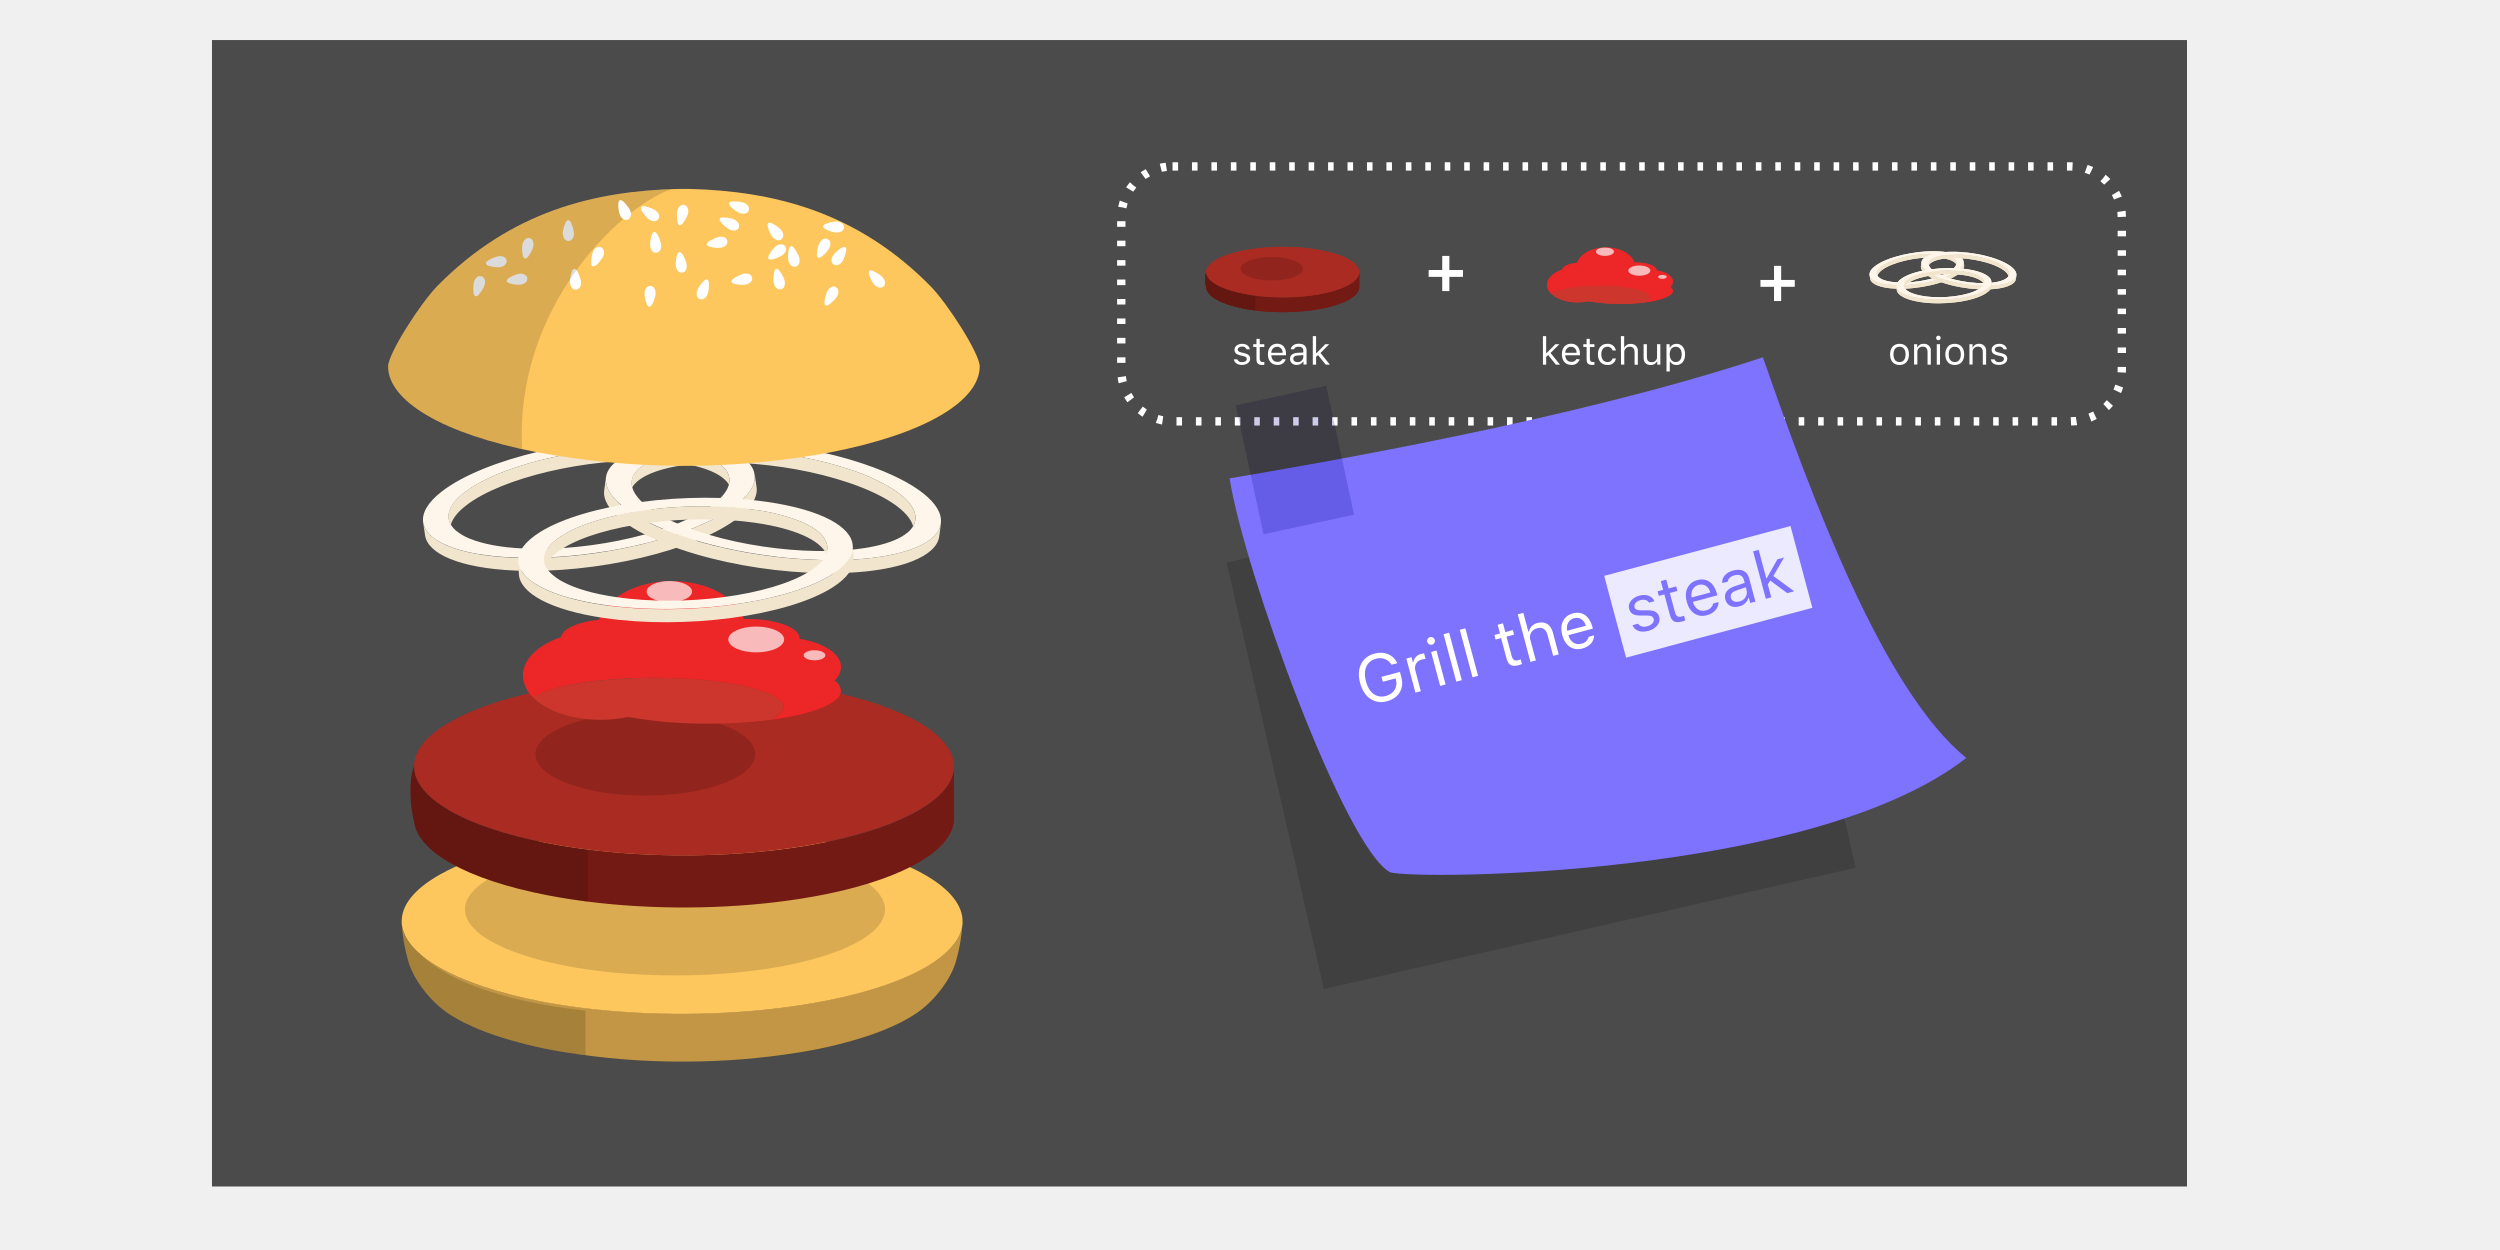
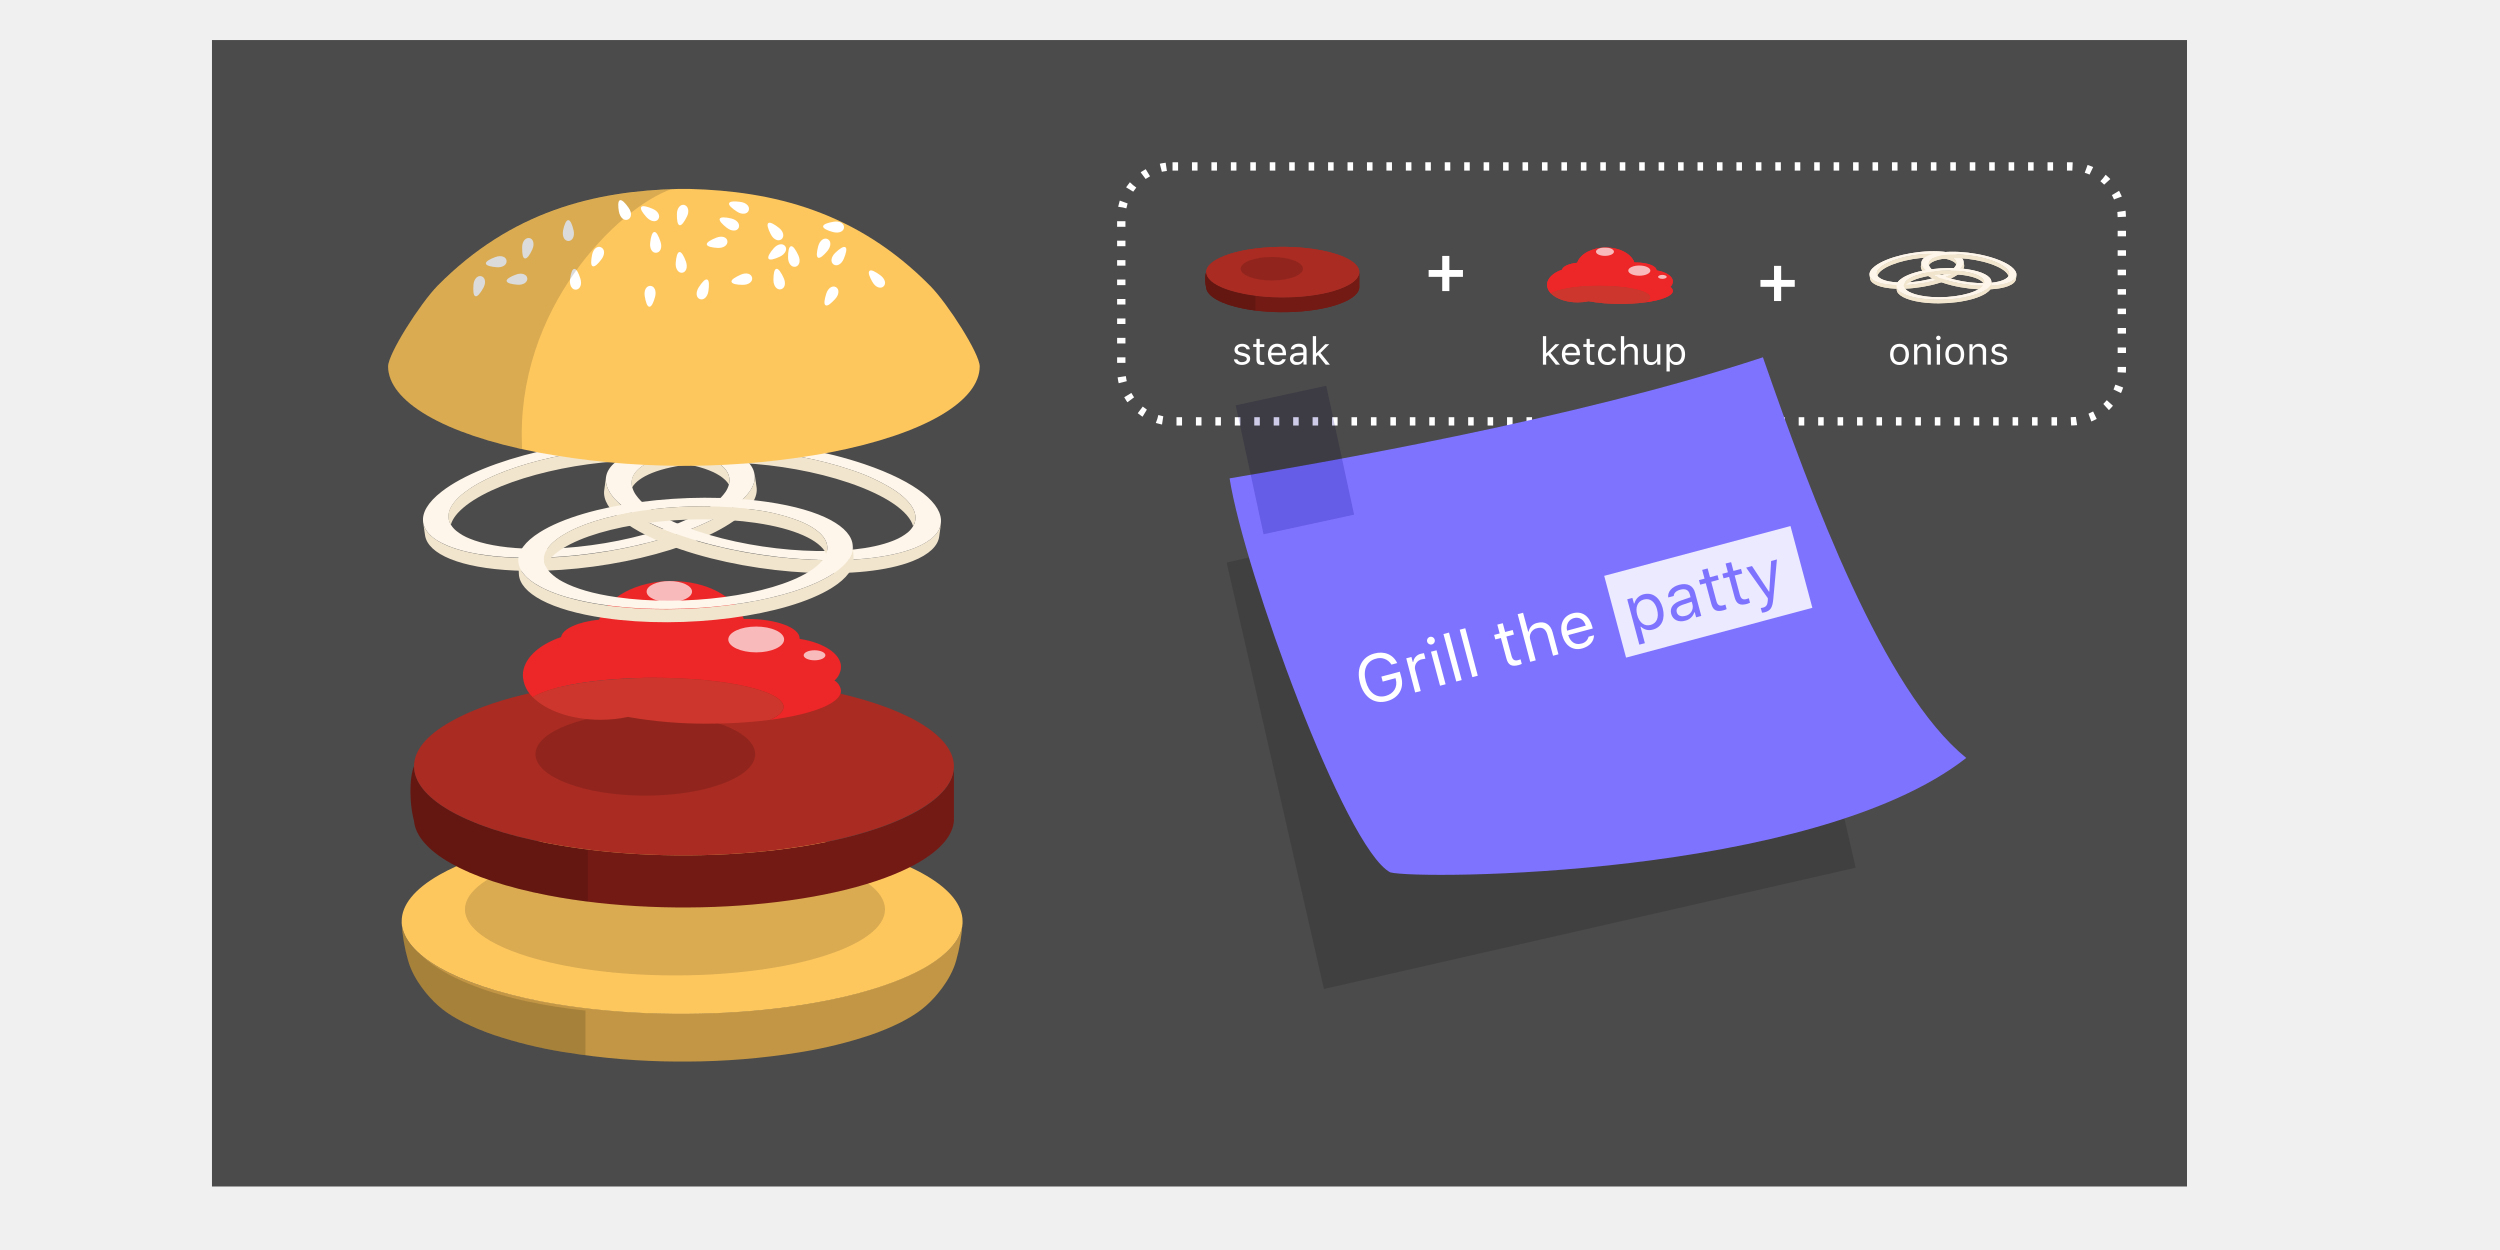
<svg xmlns="http://www.w3.org/2000/svg" xmlns:xlink="http://www.w3.org/1999/xlink" viewBox="0 0 900 450">
  <defs>
    <style>.a{fill:#c29644;}.b{fill:#fec75e;}.c,.n{fill:#4b4b4b;}.c{opacity:0.2;}.c,.r{mix-blend-mode:multiply;}.d{fill:#ed2627;}.e{fill:#fddfe0;opacity:0.8;}.f{fill:#cd362c;}.g{fill:#f1e5ce;}.h{fill:#fef6ea;}.i{fill:#741a14;}.j,.o{fill:none;}.k{fill:#a92b22;}.l{fill:#fff;}.m{isolation:isolate;}.o{stroke:#fff;stroke-miterlimit:10;stroke-width:3px;stroke-dasharray:2 5;}.p{fill:#7e73ff;}.q{fill:#eceaff;}.r{fill:#574fb0;opacity:0.3;}</style>
    <symbol id="a" viewBox="0 0 150.68 62.56">
      <path class="a" d="M150.66,25.43a47.39,47.39,0,0,1-1.69,10c-1.55,5.67-6.17,10.33-7,11.14a25.48,25.48,0,0,1-4.86,3.78l-.3.19c-.33.19-.66.39-1,.58l-.17.1c-.18.1-.35.2-.54.29-.37.21-.76.41-1.15.62l-.61.29-1,.47-.71.33-1.27.55-.5.21c-.54.22-1.08.44-1.63.64l-.4.16-1.87.67-.2.07a118.48,118.48,0,0,1-18.09,4.46l-.29.05-.68.11a192,192,0,0,1-30,2.45H73.93A191.82,191.82,0,0,1,44,60.1L43.3,60l-.3-.05a119.07,119.07,0,0,1-18.09-4.46l-.2-.07-1.87-.67-.4-.16c-.55-.2-1.09-.42-1.63-.64l-.5-.21-1.26-.55-.72-.33-1-.47-.61-.29-1.16-.62-.53-.29-.18-.1-1-.58-.31-.19A25.8,25.8,0,0,1,8.7,46.53c-.83-.81-5.45-5.47-7-11.14A46.64,46.64,0,0,1,0,25.46C.64,33.8,14,41.85,37.4,46.35c35.94,6.92,82.06,2.91,103-9C147.07,33.62,150.39,29.52,150.66,25.43Z" />
      <path class="b" d="M150.68,24.87c0,.14,0,.29,0,.43s0,.09,0,.13c-.27,4.09-3.59,8.19-10.25,12-21,11.86-67.07,15.87-103,9C14,41.85.64,33.8,0,25.46a.86.86,0,0,1,0-.16v-.13c0-.19,0-.3,0-.3H0C0,20.6,3.3,16.29,10.26,12.35c21-11.87,67.07-15.88,103-9C137.26,8,150.65,16.32,150.68,24.87Z" />
      <ellipse class="c" cx="73.42" cy="21.71" rx="56.43" ry="17.74" />
      <path class="c" d="M49.37,48.89v12q-2.73-.36-5.4-.8L43.3,60l-.3-.06a117.89,117.89,0,0,1-18.09-4.46l-.19-.07c-.64-.22-1.27-.45-1.88-.68l-.39-.14-1.63-.65-.51-.21L19,53.18l-.7-.32-1-.48-.61-.3-1.15-.6-.53-.3-.18-.09-1-.6a3,3,0,0,1-.3-.18,25.17,25.17,0,0,1-4.86-3.78c-.84-.81-5.45-5.47-7-11.14A46.06,46.06,0,0,1,0,25.25C.15,28.14,1.82,31,4.92,33.7c5.17,5.14,14.86,9.67,28.43,12.66A142.42,142.42,0,0,0,49.37,48.89Z" />
    </symbol>
    <symbol id="b" viewBox="0 0 146.05 61.89">
      <path class="i" d="M146.05,24V38.69h0c-.34,3.85-3.54,7.74-9.85,11.32C116,61.43,71.57,65.29,37,58.63c-22.4-4.31-35.2-12-36-19.94H1a31.09,31.09,0,0,1-.88-5.61C-.31,26.7,1,23.94,1,23.94c0,8.24,12.92,16.25,36,20.69,34.61,6.66,79,2.8,99.2-8.63C142.86,32.21,146.05,28.06,146.05,24Z" />
      <line class="j" x1="0.95" y1="24.72" x2="0.95" y2="37.25" />
      <path class="k" d="M146.05,23.94v0c0,4.09-3.19,8.24-9.89,12C116,47.43,71.57,51.29,37,44.63,13.87,40.19,1,32.18,1,23.94c0-4.09,3.17-8.25,9.89-12C31,.46,75.43-3.4,110,3.26,133.13,7.71,146,15.71,146.05,23.94Z" />
      <ellipse class="c" cx="63.14" cy="20.71" rx="29.51" ry="11.13" />
      <path class="c" d="M28.79,42.8c2.56.66,5.29,1.28,8.17,1.83q5.24,1,10.72,1.69v14Q42.21,59.63,37,58.63c-22.4-4.31-35.2-12-36-20H1a30.82,30.82,0,0,1-.88-5.6C-.31,26.71,1,24,1,24c0,7.2,9.9,14.23,27.84,18.85" />
    </symbol>
    <symbol id="c" viewBox="0 0 85.47 38.34">
      <path class="d" d="M85.47,29.47c0,3.41-7.75,6.37-19.12,7.85,2.36-1,3.69-2.24,3.69-3.5C70,29.5,54.52,26,35.37,26,20.29,26,7.45,28.17,2.68,31.21A8.39,8.39,0,0,1,0,25.35C0,21,4.13,17.14,10.27,15.06c.38-2.24,4.57-4.1,10.2-4.69C22.53,4.43,30.47,0,40,0S57.21,4.34,59.36,10.18h.92c7.77,0,14.07,2.34,14.07,5.22a.66.66,0,0,1,0,.14c6.46,1,11.13,4,11.13,7.57a5.07,5.07,0,0,1-1.76,3.62A3.62,3.62,0,0,1,85.47,29.47Z" />
      <ellipse class="e" cx="62.69" cy="15.7" rx="7.5" ry="3.47" />
      <ellipse class="e" cx="78.36" cy="19.95" rx="2.92" ry="1.35" />
      <ellipse class="e" cx="39.35" cy="2.84" rx="6.1" ry="2.84" />
      <path class="f" d="M70,33.82c0,1.26-1.33,2.45-3.69,3.5a128.53,128.53,0,0,1-16.54,1,119.26,119.26,0,0,1-21.55-1.81,34.81,34.81,0,0,1-7.38.77c-7.81,0-14.62-2.46-18.2-6.09C7.45,28.17,20.29,26,35.37,26,54.52,26,70,29.5,70,33.82Z" />
    </symbol>
    <symbol id="e" viewBox="0 0 155.19 57.24">
      <path class="g" d="M155.18,25.61c0,4.39-3.39,8.84-10.56,12.9C123,50.73,75.53,54.86,38.52,47.74,13.82,43,0,34.42,0,25.61H0v6H0C0,40.44,13.82,49,38.52,53.75c37,7.13,84.52,3,106.1-9.22,7.17-4.06,10.58-8.51,10.56-12.9h0v-6Z" />
      <path class="h" d="M116.67,3.49c-37-7.12-84.52-3-106.1,9.23C3.4,16.78,0,21.22,0,25.61v.19a3.52,3.52,0,0,0,.05.64c0,.13,0,.27.05.41a9.11,9.11,0,0,0,.4,1.64l.05.11a1.42,1.42,0,0,0,.1.29c.06.14.11.28.17.41s.13.27.19.41.13.26.2.38,0,0,0,0c.15.27.31.54.47.8a0,0,0,0,0,0,0c.09.13.17.26.27.39a12.28,12.28,0,0,0,.9,1.18l0,0c.21.25.44.51.68.77l0,0c.12.13.25.25.38.38l.82.78.44.38.46.39c.31.25.63.5,1,.75l.23.17,0,0,.6.43c.78.54,1.61,1.07,2.5,1.59l.58.33.43.24.35.2c.11.06.22.13.35.19l.88.45,1.13.56.85.4c.53.25,1.09.49,1.65.73l.78.33,1.63.65,1.51.56c.55.2,1.1.4,1.67.59l.85.28.87.29.15,0h0l.71.22.9.28.92.27,1.5.43,1,.26,1,.28.88.22.41.1c.62.16,1.24.31,1.87.45l2,.45,1.32.28,1.14.22,1.15.23q4.27.83,8.73,1.45c1.3.19,2.62.36,4,.52,1.82.22,3.67.41,5.52.58l1.8.16c1.1.1,2.2.18,3.31.25,1.27.09,2.55.17,3.83.23s2.55.13,3.83.17c3.93.14,7.87.17,11.79.11l1.25,0c1,0,2,0,3-.08l2-.07.27,0c.75,0,1.5-.06,2.25-.11l2.39-.14.91-.06,1.77-.12,1.59-.13,1.39-.12.81-.08,1.08-.11c.37,0,.73-.06,1.09-.11l.37,0,1.65-.18c1.11-.13,2.22-.27,3.32-.42l1.06-.14.4,0L109,49c.88-.13,1.74-.26,2.61-.41l1-.16.32-.06,1.66-.28,1.77-.33c1.8-.34,3.55-.71,5.27-1.09l1.45-.34c2.09-.5,4.12-1,6.06-1.61l1.73-.52.5-.16h0l.73-.23c1.94-.63,3.79-1.31,5.54-2l.75-.31.25-.1,1.57-.69.33-.15c.77-.35,1.53-.72,2.25-1.09l.82-.43,1-.53c.85-.48,1.64-1,2.39-1.46l.44-.3.43-.29.41-.3a23.9,23.9,0,0,0,3.22-2.75c.26-.27.51-.54.74-.81s.45-.54.65-.81.21-.27.3-.41.19-.27.27-.41a4.53,4.53,0,0,0,.26-.4c.08-.14.16-.27.23-.42s.29-.54.41-.81.11-.28.17-.41.07-.2.11-.29,0-.08,0-.13.09-.27.13-.41a5.09,5.09,0,0,0,.19-.77s0,0,0-.06l.06-.4.06-.41a7.5,7.5,0,0,0,0-.82v0C155.16,16.81,141.37,8.24,116.67,3.49Zm26,25.15a11.32,11.32,0,0,1-2,3.12,24.07,24.07,0,0,1-5.61,4.4l-.66.38c-18.27,10.34-58.49,13.83-89.83,7.8-10.57-2-18.79-4.89-24.32-8.18a23.71,23.71,0,0,1-5.6-4.41,11.43,11.43,0,0,1-2.06-3.15c-2-4.65.6-9.54,8.32-13.91.92-.52,1.9-1,2.94-1.52C43.17,4,80.92,1.16,110.68,6.88a88.84,88.84,0,0,1,20.76,6.31h0C140.92,17.67,145,23.21,142.66,28.64Z" />
      <path class="g" d="M142.66,28.64c-2.7-6.36-13.88-12.25-32-15.74-31.34-6-71.56-2.53-89.83,7.81-4.43,2.51-7.16,5.19-8.32,7.89-2-4.65.6-9.54,8.32-13.91.92-.52,1.9-1,2.94-1.52C43.17,4,80.92,1.16,110.68,6.88a88.84,88.84,0,0,1,20.76,6.31h0C140.92,17.67,145,23.21,142.66,28.64Z" />
    </symbol>
    <symbol id="d" viewBox="0 0 139.22 49.68">
      <use width="155.19" height="57.24" transform="translate(-2.1 7.89) rotate(-8.27) scale(0.58)" xlink:href="#e" />
      <use width="155.19" height="57.24" transform="matrix(0.58, 0.08, -0.08, 0.58, 51.21, -4.4)" xlink:href="#e" />
      <use width="155.19" height="57.24" transform="translate(24.92 18.15) rotate(-2.59) scale(0.58)" xlink:href="#e" />
    </symbol>
    <symbol id="h" viewBox="0 0 158.93 74.43">
      <path class="b" d="M145.63,26.05C125.89,6.06,103.49.57,80.85,0V0H78.08V0c-22.64.53-45,6-64.78,26C8.59,30.82,0,44.27,0,47.68c0,9.2,14.42,18.14,40.22,23.11A216.35,216.35,0,0,0,78.08,74.4v0h2.77v0a216.35,216.35,0,0,0,37.86-3.61c25.8-5,40.2-13.91,40.22-23.11C158.93,44.27,150.34,30.82,145.63,26.05Z" />
      <path class="l" d="M49.82,11.12c.37,1.64-.32,2.87-1.39,2.87S46.7,12.73,47,11.12c.31-1.46.8-2.74,1.39-2.74S49.49,9.67,49.82,11.12Z" />
      <path class="l" d="M36,15.69C36,14,37,13,38,13.21s1.41,1.61.71,3.1-1.38,2.5-2,2.37S36,17.19,36,15.69Z" />
      <path class="l" d="M34.39,23c1.57-.58,2.88,0,3,1s-1,1.88-2.66,1.74-2.82-.44-2.9-1S33,23.48,34.39,23Z" />
      <path class="l" d="M51.63,24.06c.52,1.59-.06,2.88-1.12,3s-1.84-1.1-1.64-2.72.54-2.81,1.14-2.86S51.17,22.64,51.63,24.06Z" />
      <path class="l" d="M54.79,17.7c.33-1.65,1.46-2.49,2.44-2s1.07,1.86.1,3.18S55.49,21,54.94,20.77,54.5,19.16,54.79,17.7Z" />
      <path class="l" d="M106.24,23.87c.72,1.53.31,2.87-.73,3.1s-2-.86-2-2.5c0-1.49.19-2.85.77-3S105.61,22.52,106.24,23.87Z" />
      <path class="l" d="M86.05,27.4c-.23,1.67-1.31,2.57-2.31,2.2s-1.17-1.8-.29-3.17,1.71-2.29,2.27-2.08S86.26,25.93,86.05,27.4Z" />
      <path class="l" d="M115.54,15.39c.44-1.63,1.62-2.39,2.57-1.89s.94,1.93-.11,3.18-2,2.06-2.51,1.78S115.16,16.83,115.54,15.39Z" />
      <path class="l" d="M103.54,16c1.09-1.28,2.49-1.46,3.13-.61s0,2.15-1.47,2.83-2.67,1-3,.53S102.57,17.1,103.54,16Z" />
      <path class="l" d="M117.69,28.19c.49-1.61,1.7-2.33,2.63-1.8s.88,2-.22,3.18-2,2-2.57,1.69S117.26,29.62,117.69,28.19Z" />
      <path class="l" d="M104.94,10.42c1.33,1,1.56,2.43.74,3.1s-2.15.12-2.89-1.34-1.11-2.63-.65-3S103.77,9.5,104.94,10.42Z" />
      <path class="l" d="M110.19,17.81c.71,1.52.29,2.86-.75,3.09s-2-.86-2-2.5.2-2.85.78-3S109.55,16.45,110.19,17.81Z" />
      <path class="l" d="M73.16,14.15c.53,1.59,0,2.88-1.1,3s-1.85-1.09-1.66-2.72c.16-1.48.51-2.8,1.11-2.86S72.69,12.73,73.16,14.15Z" />
      <path class="l" d="M88.15,13.11c1.56-.62,2.88-.13,3,.92s-1,1.91-2.62,1.82c-1.49-.08-2.83-.35-2.92-.94S86.76,13.67,88.15,13.11Z" />
      <path class="l" d="M80,19.52c.57,1.58,0,2.88-1,3s-1.87-1-1.74-2.67.45-2.82,1-2.9S79.51,18.12,80,19.52Z" />
      <path class="l" d="M68.94,28.84c-.28-1.66.48-2.85,1.54-2.79s1.66,1.36,1.23,2.94-.94,2.69-1.54,2.66S69.19,30.31,68.94,28.84Z" />
      <path class="l" d="M132.18,23.16c1.38,1,1.68,2.34.89,3.05s-2.13.23-2.95-1.19-1.25-2.57-.8-3S131,22.3,132.18,23.16Z" />
      <path class="l" d="M28.82,18.3c1.58-.58,2.89-.05,3,1s-1,1.88-2.66,1.74-2.82-.43-2.9-1S27.42,18.81,28.82,18.3Z" />
      <path class="l" d="M22.92,25.8c.12-1.67,1.14-2.64,2.16-2.33s1.29,1.71.49,3.14S24,29,23.44,28.83,22.81,27.29,22.92,25.8Z" />
      <path class="l" d="M122.43,18.73c-.63,1.55-1.9,2.17-2.77,1.56s-.71-2,.49-3.15,2.22-1.8,2.71-1.46S123,17.34,122.43,18.73Z" />
      <path class="l" d="M94.7,23.05c1.53-.69,2.87-.26,3.08.79s-.89,1.95-2.53,1.93c-1.49,0-2.84-.22-3-.81S93.34,23.67,94.7,23.05Z" />
      <path class="c" d="M36,69.92C12.87,64.83,0,56.37,0,47.68c0-3.41,8.59-16.86,13.3-21.63C32.44,6.66,54.09.92,76,.1,62.31,4.87,33.93,31.83,36,69.92Z" />
      <path class="l" d="M119.67,8.82c1.66-.29,2.85.46,2.8,1.53s-1.35,1.66-2.94,1.24c-1.44-.39-2.7-.93-2.67-1.53S118.2,9.07,119.67,8.82Z" />
      <path class="l" d="M94.66,3.49c1.67.23,2.58,1.3,2.21,2.3S95.08,7,93.7,6.09s-2.3-1.7-2.09-2.26S93.18,3.29,94.66,3.49Z" />
      <path class="l" d="M77.58,6.76c0-1.68,1-2.71,2-2.45S81,6,80.28,7.42s-1.43,2.48-2,2.33S77.55,8.25,77.58,6.76Z" />
      <path class="l" d="M64.6,5.06c1,1.39.78,2.78-.22,3.18S62.31,7.72,62,6.1c-.26-1.47-.29-2.84.26-3.06S63.75,3.84,64.6,5.06Z" />
      <path class="l" d="M92.17,7.94c1.64.39,2.43,1.55,2,2.51s-1.9,1-3.18,0S88.84,8.51,89.1,8,90.72,7.6,92.17,7.94Z" />
      <path class="l" d="M71.05,5.34c1.55.66,2.14,1.94,1.51,2.81s-2,.66-3.13-.55S67.67,5.35,68,4.86,69.68,4.76,71.05,5.34Z" />
    </symbol>
  </defs>
  <g class="m">
    <rect class="n" x="76.31" y="14.42" width="711.01" height="412.72" />
    <use width="150.68" height="62.56" transform="translate(144.61 298.29) scale(1.34)" xlink:href="#a" />
    <use width="146.05" height="61.89" transform="translate(147.71 243.76) scale(1.34)" xlink:href="#b" />
    <use width="85.47" height="38.34" transform="translate(188.23 209.17) scale(1.34)" xlink:href="#c" />
    <use width="139.23" height="49.68" transform="translate(152.28 157.78) scale(1.34)" xlink:href="#d" />
    <use width="158.93" height="74.43" transform="translate(139.73 68.01) scale(1.34)" xlink:href="#h" />
    <rect class="o" x="403.66" y="59.91" width="360.2" height="91.78" rx="18.45" />
    <use width="146.05" height="61.89" transform="translate(433.85 88.87) scale(0.38)" xlink:href="#b" />
    <use width="85.47" height="38.34" transform="translate(556.93 89.1) scale(0.53)" xlink:href="#c" />
    <use width="139.23" height="49.68" transform="translate(673.03 90.42) scale(0.38)" xlink:href="#d" />
    <use width="146.05" height="61.89" transform="translate(433.85 88.87) scale(0.38)" xlink:href="#b" />
    <path class="l" d="M447.15,123.77c1.55,0,2.62.77,2.78,2h-1.16a1.5,1.5,0,0,0-1.62-1c-.88,0-1.56.44-1.56,1.1,0,.51.41.82,1.28,1l1.13.27c1.39.34,2.06.94,2.06,2,0,1.32-1.28,2.23-2.95,2.23s-2.77-.79-2.9-2h1.21a1.62,1.62,0,0,0,1.73,1c1,0,1.7-.47,1.7-1.15,0-.51-.38-.85-1.17-1l-1.26-.31c-1.38-.33-2-.93-2-2C444.41,124.69,445.59,123.77,447.15,123.77Z" />
    <path class="l" d="M453.5,122v1.91h1.65v1H453.5v4.17c0,.87.33,1.24,1.1,1.24a3.44,3.44,0,0,0,.55,0v1a4.11,4.11,0,0,1-.69.06c-1.52,0-2.13-.56-2.13-2v-4.48h-1.19v-1h1.19V122Z" />
    <path class="l" d="M462.88,129.36a2.94,2.94,0,0,1-3.11,2c-2,0-3.32-1.48-3.32-3.81s1.3-3.82,3.32-3.82,3.2,1.42,3.2,3.71v.45h-5.3v0c.07,1.46.88,2.38,2.13,2.38a1.91,1.91,0,0,0,1.9-1ZM457.67,127h4.07a2,2,0,0,0-2-2.17A2.1,2.1,0,0,0,457.67,127Z" />
    <path class="l" d="M464.38,129.21c0-1.32,1-2.08,2.69-2.19l2.12-.13v-.67c0-.9-.56-1.4-1.66-1.4-.89,0-1.5.33-1.67.91h-1.19c.16-1.18,1.32-2,2.9-2,1.79,0,2.8.92,2.8,2.45v5.05h-1.12v-1.09h-.11a2.55,2.55,0,0,1-2.27,1.22A2.24,2.24,0,0,1,464.38,129.21Zm4.81-.69v-.68l-2,.13c-1.12.08-1.61.47-1.61,1.21s.63,1.19,1.49,1.19A1.94,1.94,0,0,0,469.19,128.52Z" />
    <path class="l" d="M477.1,123.9h1.44l-3.17,3.16,3.38,4.21h-1.5l-2.76-3.45-.7.65v2.8h-1.18V121h1.18v6.15h.11Z" />
    <path class="l" d="M559.93,123.9h1.45l-3.18,3.16,3.39,4.21h-1.5l-2.76-3.45-.71.65v2.8h-1.17V121h1.17v6.15h.11Z" />
    <path class="l" d="M568.7,129.36a2.94,2.94,0,0,1-3.11,2c-2,0-3.32-1.48-3.32-3.81s1.3-3.82,3.32-3.82,3.2,1.42,3.2,3.71v.45H563.5v0c.06,1.46.87,2.38,2.12,2.38a1.91,1.91,0,0,0,1.9-1ZM563.5,127h4.06a2,2,0,0,0-2-2.17A2.09,2.09,0,0,0,563.5,127Z" />
    <path class="l" d="M572.31,122v1.91H574v1h-1.64v4.17c0,.87.32,1.24,1.09,1.24a3.44,3.44,0,0,0,.55,0v1a4.11,4.11,0,0,1-.69.06c-1.52,0-2.13-.56-2.13-2v-4.48h-1.19v-1h1.19V122Z" />
    <path class="l" d="M580.53,126.16a1.82,1.82,0,0,0-1.9-1.33c-1.33,0-2.16,1.06-2.16,2.73s.85,2.78,2.16,2.78a1.78,1.78,0,0,0,1.9-1.29h1.19a2.84,2.84,0,0,1-3.08,2.35c-2.07,0-3.39-1.5-3.39-3.84s1.32-3.79,3.38-3.79a2.89,2.89,0,0,1,3.09,2.39Z" />
    <path class="l" d="M583.52,121h1.18v4.09h.11a2.3,2.3,0,0,1,2.27-1.29,2.43,2.43,0,0,1,2.54,2.73v4.77h-1.17v-4.48c0-1.31-.59-2-1.71-2a1.9,1.9,0,0,0-2,2.08v4.36h-1.18Z" />
    <path class="l" d="M597.73,131.27h-1.12v-1.16h-.11a2.31,2.31,0,0,1-2.28,1.29c-1.66,0-2.52-1-2.52-2.73V123.9h1.18v4.48c0,1.33.49,2,1.66,2a1.86,1.86,0,0,0,2-2.07V123.9h1.18Z" />
    <path class="l" d="M606.63,127.58c0,2.31-1.22,3.82-3.1,3.82a2.47,2.47,0,0,1-2.3-1.24h-.11v3.57h-1.18V123.9h1.13v1.23h.1a2.67,2.67,0,0,1,2.36-1.36C605.41,123.77,606.63,125.27,606.63,127.58Zm-1.22,0c0-1.72-.8-2.75-2.15-2.75s-2.17,1.06-2.17,2.75.84,2.76,2.16,2.76S605.41,129.31,605.41,127.58Z" />
    <path class="l" d="M680.43,127.58c0-2.37,1.3-3.81,3.4-3.81s3.39,1.44,3.39,3.81-1.29,3.82-3.39,3.82S680.43,130,680.43,127.58Zm5.58,0c0-1.75-.79-2.75-2.18-2.75s-2.18,1-2.18,2.75.78,2.76,2.18,2.76S686,129.33,686,127.58Z" />
    <path class="l" d="M689.07,123.9h1.12v1.16h.11a2.22,2.22,0,0,1,2.22-1.29,2.4,2.4,0,0,1,2.57,2.73v4.77h-1.17v-4.48c0-1.33-.56-2-1.74-2a1.87,1.87,0,0,0-1.93,2.08v4.36h-1.18Z" />
    <path class="l" d="M697,121.66a.82.82,0,1,1,.82.82A.82.82,0,0,1,697,121.66Zm.24,2.24h1.17v7.37h-1.17Z" />
    <path class="l" d="M700.32,127.58c0-2.37,1.29-3.81,3.39-3.81s3.4,1.44,3.4,3.81-1.3,3.82-3.4,3.82S700.32,130,700.32,127.58Zm5.57,0c0-1.75-.78-2.75-2.18-2.75s-2.18,1-2.18,2.75.79,2.76,2.18,2.76S705.89,129.33,705.89,127.58Z" />
    <path class="l" d="M709,123.9h1.12v1.16h.11a2.21,2.21,0,0,1,2.21-1.29A2.4,2.4,0,0,1,715,126.5v4.77H713.8v-4.48c0-1.33-.56-2-1.73-2a1.87,1.87,0,0,0-1.94,2.08v4.36H709Z" />
    <path class="l" d="M719.7,123.77c1.55,0,2.62.77,2.78,2h-1.16a1.51,1.51,0,0,0-1.62-1c-.88,0-1.56.44-1.56,1.1,0,.51.41.82,1.28,1l1.13.27c1.39.34,2.06.94,2.06,2,0,1.32-1.28,2.23-3,2.23s-2.76-.79-2.89-2H718a1.62,1.62,0,0,0,1.73,1c1,0,1.7-.47,1.7-1.15,0-.51-.39-.85-1.17-1l-1.27-.31c-1.38-.33-2-.93-2-2C717,124.69,718.14,123.77,719.7,123.77Z" />
    <use width="85.47" height="38.34" transform="translate(556.93 89.1) scale(0.53)" xlink:href="#c" />
    <use width="139.23" height="49.68" transform="translate(673.03 90.42) scale(0.38)" xlink:href="#d" />
    <path class="l" d="M514.31,97.2h4.89V92.13h2.57V97.2h4.89v2.47h-4.89v5.12H519.2V99.67h-4.89Z" />
    <path class="l" d="M633.76,100.78h4.89V95.71h2.57v5.07h4.89v2.47h-4.89v5.12h-2.57v-5.12h-4.89Z" />
    <rect class="c" x="456.63" y="178.74" width="196.35" height="157.47" transform="translate(-43.36 129.81) rotate(-12.85)" />
    <path class="p" d="M442.65,172.21c30.36-5.17,123.47-20.92,192-43.59,17.83,51.29,43.36,120,73.2,144.24-55,43.07-197.64,43.93-207.39,41.18C484.14,305.24,448,205.92,442.65,172.21Z" />
    <rect class="q" x="580.27" y="197.8" width="69.42" height="30.47" transform="translate(-34.16 166.11) rotate(-14.97)" />
-     <path class="l" d="M499.34,252.46c-4.52,1.21-8.31-1.35-9.71-6.6s.64-9.35,5.13-10.55c3.63-1,6.8.34,8.26,3.43l-2.08.56a4.75,4.75,0,0,0-5.68-2.11c-3.25.87-4.62,4-3.53,8.11s3.83,6.15,7.12,5.27c2.93-.78,4.42-3.18,3.67-5.95l-.1-.4-4.61,1.23-.48-1.79,6.64-1.78.53,2C505.58,247.92,503.53,251.34,499.34,252.46Z" />
-     <path class="l" d="M506.29,237.08l1.86-.5.48,1.82.19-.05a3.52,3.52,0,0,1,2.85-2.94,8.85,8.85,0,0,1,1-.21l.52,2a6.83,6.83,0,0,0-1.28.22,3.1,3.1,0,0,0-2.42,3.83l2,7.58-1.95.52Z" />
-     <path class="l" d="M513.8,231.08a1.41,1.41,0,1,1,1.73,1A1.42,1.42,0,0,1,513.8,231.08Zm1.39,3.62,1.95-.52,3.27,12.23-1.95.52Z" />
-     <path class="l" d="M519.68,228.29l2-.52,4.57,17.09-2,.53Z" />
-     <path class="l" d="M525.53,226.73l2-.53,4.58,17.1-2,.52Z" />
-     <path class="l" d="M541.06,224.39l.85,3.16,2.72-.73.44,1.64-2.73.73,1.85,6.92c.39,1.44,1.1,1.91,2.37,1.57a8.52,8.52,0,0,0,.9-.29l.44,1.65a7.56,7.56,0,0,1-1.12.42c-2.52.67-3.78,0-4.4-2.33l-2-7.42-2,.53L538,228.6l2-.53-.84-3.16Z" />
-     <path class="l" d="M546.4,221.15l2-.53,1.81,6.79.18,0a4,4,0,0,1,3.2-3.15c2.59-.69,4.67.53,5.43,3.4l2.12,7.92-2,.53-2-7.45c-.58-2.17-1.85-3-3.7-2.49a3.27,3.27,0,0,0-2.47,4.36l1.94,7.24-1.95.52Z" />
-     <path class="l" d="M573.87,228.72c0,2.24-1.58,4.05-4.25,4.76-3.4.91-6.18-1-7.21-4.84s.46-6.92,3.82-7.82,5.94.93,7,4.73l.2.75-8.8,2.35,0,.09c.75,2.39,2.51,3.56,4.59,3a3.29,3.29,0,0,0,2.71-2.5Zm-9.7-1.65,6.74-1.8c-.62-2.16-2.3-3.24-4.24-2.72S563.74,224.86,564.17,227.07Z" />
-     <path class="p" d="M590.1,214.44c2.56-.69,4.68.1,5.48,2l-1.93.52c-.52-.91-1.65-1.3-3.12-.91s-2.39,1.43-2.1,2.52c.22.84,1,1.18,2.58,1.15l2,0c2.46-.06,3.84.64,4.31,2.4.58,2.19-1.14,4.27-3.92,5s-4.94-.07-5.7-2.05l2-.54c.6.95,1.75,1.35,3.32.93s2.62-1.54,2.32-2.66c-.23-.84-1-1.24-2.4-1.21l-2.24,0c-2.44.06-3.75-.65-4.22-2.42C585.94,217.19,587.5,215.13,590.1,214.44Z" />
-     <path class="p" d="M599.85,208.66l.85,3.17,2.72-.73.44,1.64-2.73.72,1.86,6.93c.38,1.44,1.09,1.91,2.36,1.57.35-.1.54-.16.9-.29l.44,1.64a5.84,5.84,0,0,1-1.12.42c-2.52.68-3.78,0-4.4-2.32l-2-7.42-2,.52-.44-1.63,2-.53-.85-3.16Z" />
-     <path class="p" d="M618.68,216.74c0,2.24-1.56,4-4.24,4.76-3.4.91-6.18-1-7.21-4.85s.46-6.92,3.82-7.82,5.94.93,7,4.73l.2.75-8.8,2.35,0,.09c.75,2.4,2.51,3.57,4.59,3a3.27,3.27,0,0,0,2.71-2.5ZM609,215.09l6.74-1.81c-.63-2.15-2.3-3.24-4.24-2.72S608.56,212.88,609,215.09Z" />
-     <path class="p" d="M621.11,215.81c-.58-2.19.69-3.88,3.5-4.82l3.47-1.16-.3-1.11c-.4-1.51-1.57-2.08-3.4-1.6-1.46.4-2.33,1.23-2.35,2.26l-2,.53c-.27-2,1.32-3.84,3.93-4.54,3-.8,5.06.29,5.74,2.83l2.24,8.38-1.86.49-.48-1.8-.18,0a4.4,4.4,0,0,1-3.23,3C623.85,219,621.71,218.05,621.11,215.81Zm7.69-3.27-.3-1.13-3.23,1.1c-1.83.62-2.48,1.49-2.15,2.71s1.58,1.7,3,1.32A3.34,3.34,0,0,0,628.8,212.54Z" />
-     <path class="p" d="M639.87,201.35l2.39-.64-3.86,6.66,7.49,5.49-2.49.66L637.28,209l-.87,1.41,1.24,4.64-1.95.52-4.58-17.09,2-.52,2.73,10.2.18,0Z" />
+     <path class="l" d="M499.31,252.42c-4.53,1.22-8.32-1.35-9.72-6.59s.65-9.36,5.13-10.56c3.63-1,6.81.35,8.27,3.44l-2.08.55a4.77,4.77,0,0,0-5.68-2.1c-3.25.87-4.63,4-3.54,8.11s3.83,6.15,7.13,5.27c2.92-.79,4.41-3.19,3.67-6l-.11-.4-4.61,1.24-.48-1.8,6.64-1.77.54,2C505.55,247.89,503.5,251.3,499.31,252.42Z" />
+     <path class="l" d="M506.25,237l1.86-.49.49,1.81.18-.05a3.54,3.54,0,0,1,2.85-2.94,9.14,9.14,0,0,1,1-.2l.52,2a8.7,8.7,0,0,0-1.27.22,3.1,3.1,0,0,0-2.42,3.83l2,7.59-2,.52Z" />
+     <path class="l" d="M513.77,231a1.41,1.41,0,1,1,1.72,1A1.41,1.41,0,0,1,513.77,231Zm1.38,3.62,2-.52,3.27,12.24-2,.52Z" />
+     <path class="l" d="M519.64,228.26l2-.53,4.57,17.1-1.95.52Z" />
+     <path class="l" d="M525.5,226.69l2-.52L532,243.26l-1.95.52Z" />
+     <path class="l" d="M541,224.35l.85,3.17,2.72-.73.44,1.63-2.72.73,1.85,6.93c.38,1.44,1.09,1.91,2.36,1.57a9.43,9.43,0,0,0,.9-.29l.44,1.64a6.59,6.59,0,0,1-1.12.42c-2.52.68-3.78,0-4.4-2.32l-2-7.43-2,.53-.44-1.63,2-.53-.85-3.17Z" />
+     <path class="l" d="M546.36,221.11l1.95-.52,1.82,6.79.18,0a3.93,3.93,0,0,1,3.19-3.15c2.59-.7,4.67.52,5.44,3.39l2.11,7.93-1.95.52-2-7.45c-.58-2.16-1.84-3-3.69-2.49a3.27,3.27,0,0,0-2.47,4.36l1.93,7.24-2,.53Z" />
+     <path class="l" d="M573.83,228.69c0,2.24-1.57,4-4.25,4.76-3.39.91-6.17-1-7.21-4.85s.46-6.92,3.82-7.82,5.94.93,7,4.73l.2.75-8.8,2.35,0,.1c.75,2.39,2.51,3.56,4.58,3a3.3,3.3,0,0,0,2.72-2.5Zm-9.7-1.65,6.74-1.81c-.62-2.15-2.3-3.24-4.24-2.72S563.7,224.83,564.13,227Z" />
+     <path class="p" d="M598.57,218.91c1,3.82-.33,6.88-3.44,7.71a4.29,4.29,0,0,1-4.38-1l-.18,0,1.59,5.93-2,.52-4.36-16.32,1.86-.5.55,2,.18,0a4.56,4.56,0,0,1,3.31-3.31C594.86,213.12,597.54,215.06,598.57,218.91Zm-2,.54c-.76-2.86-2.56-4.22-4.8-3.62s-3.13,2.73-2.38,5.54,2.62,4.2,4.82,3.61S597.32,222.31,596.55,219.45Z" />
+     <path class="p" d="M601.63,221c-.58-2.19.69-3.88,3.49-4.81L608.6,215l-.3-1.11c-.4-1.51-1.57-2.09-3.4-1.6-1.46.39-2.33,1.22-2.35,2.26l-2,.53c-.27-2,1.32-3.85,3.93-4.55,3-.79,5.06.29,5.74,2.84l2.24,8.37-1.86.5-.48-1.8-.18,0a4.4,4.4,0,0,1-3.23,3C604.37,224.15,602.23,223.21,601.63,221Zm7.69-3.27-.3-1.12-3.23,1.09c-1.83.63-2.48,1.49-2.15,2.72s1.58,1.69,3,1.31A3.33,3.33,0,0,0,609.32,217.7Z" />
+     <path class="p" d="M614.75,204.63l.85,3.17,2.72-.73.44,1.64-2.72.73,1.85,6.92c.38,1.44,1.09,1.91,2.36,1.57.35-.1.54-.16.9-.29l.44,1.64a5.84,5.84,0,0,1-1.12.42c-2.52.68-3.78,0-4.4-2.32l-2-7.42-2,.52-.44-1.63,2-.53-.85-3.16Z" />
+     <path class="p" d="M623.2,202.38l.84,3.16,2.73-.73.44,1.64-2.73.73,1.85,6.92c.39,1.44,1.1,1.91,2.37,1.57a7.69,7.69,0,0,0,.89-.29L630,217a7.44,7.44,0,0,1-1.11.42c-2.52.67-3.78,0-4.41-2.33l-2-7.42-2,.53-.43-1.64,2-.53-.84-3.16Z" />
+     <path class="p" d="M634.33,220.57l-.45-1.67a4.33,4.33,0,0,0,.83-.16c1.13-.3,1.6-1,1.71-2.61l0-.78-7.81-11,2.11-.57,6.06,9.17.18,0,.65-11,2.08-.55-1.31,14.26c-.28,3.12-1,4.22-3.2,4.8A5.18,5.18,0,0,1,634.33,220.57Z" />
    <rect class="r" x="449.5" y="141.84" width="33.34" height="47.48" transform="translate(-24.47 102.27) rotate(-12.2)" />
  </g>
</svg>
